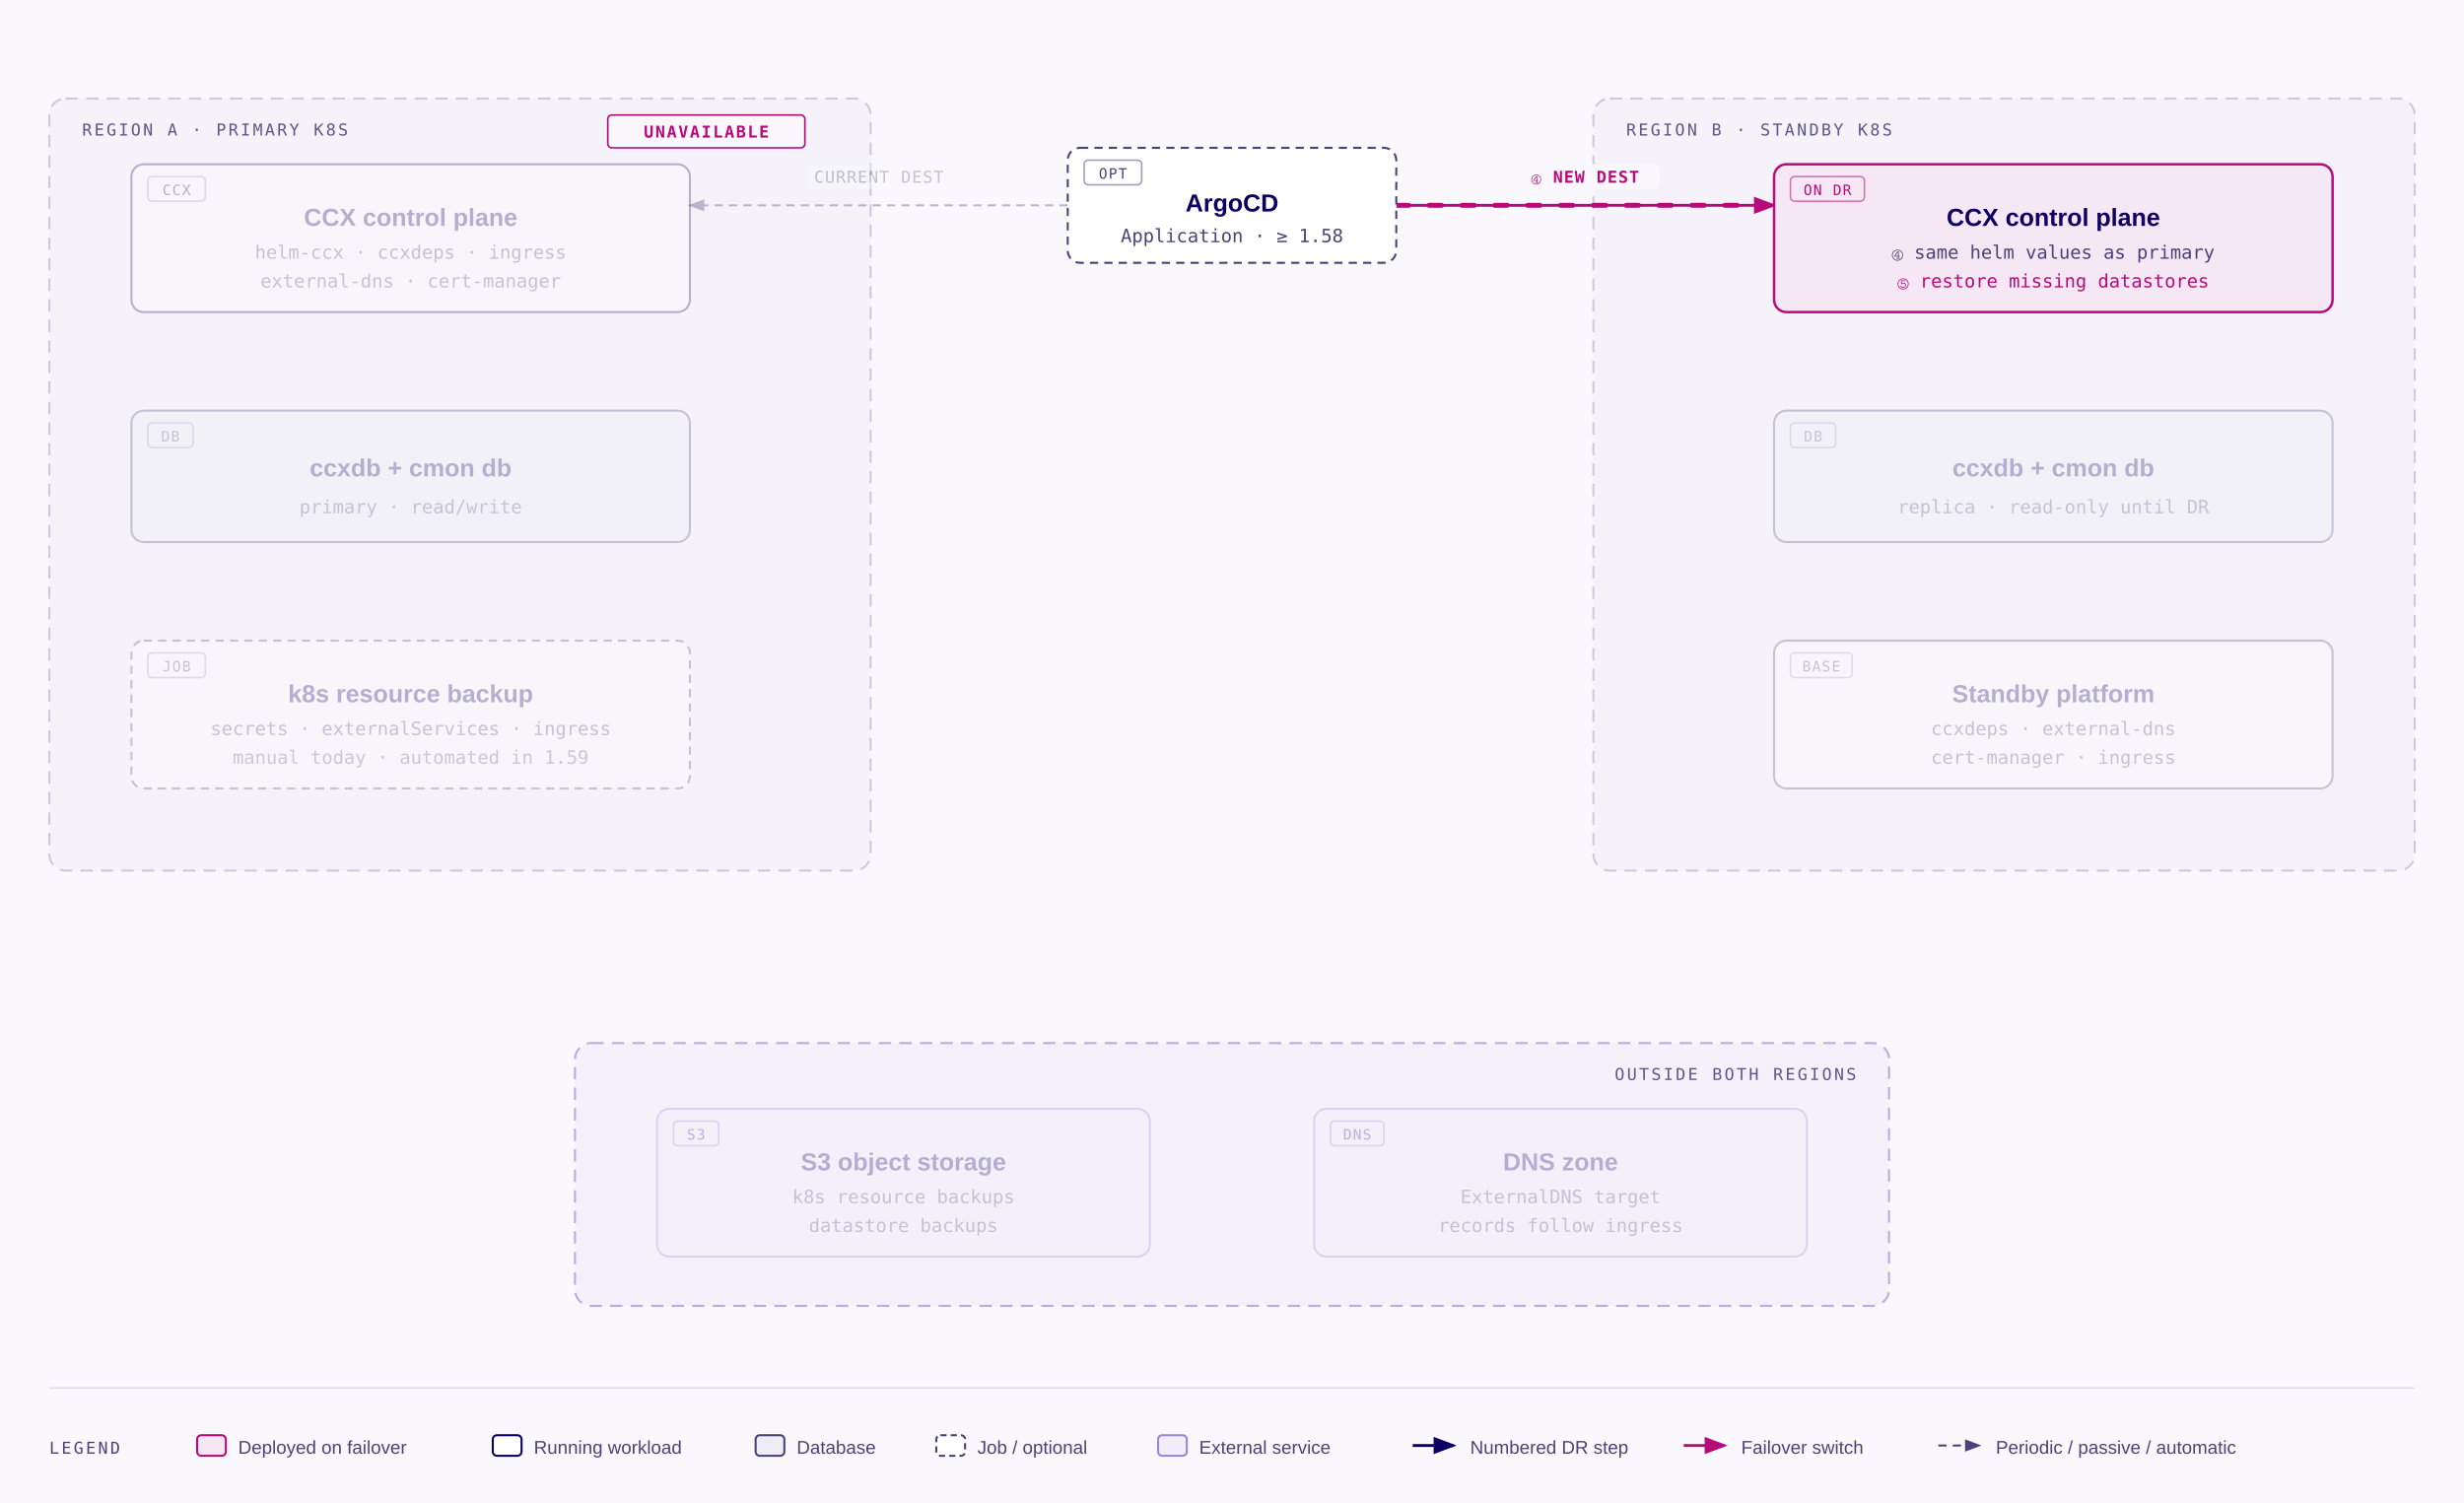
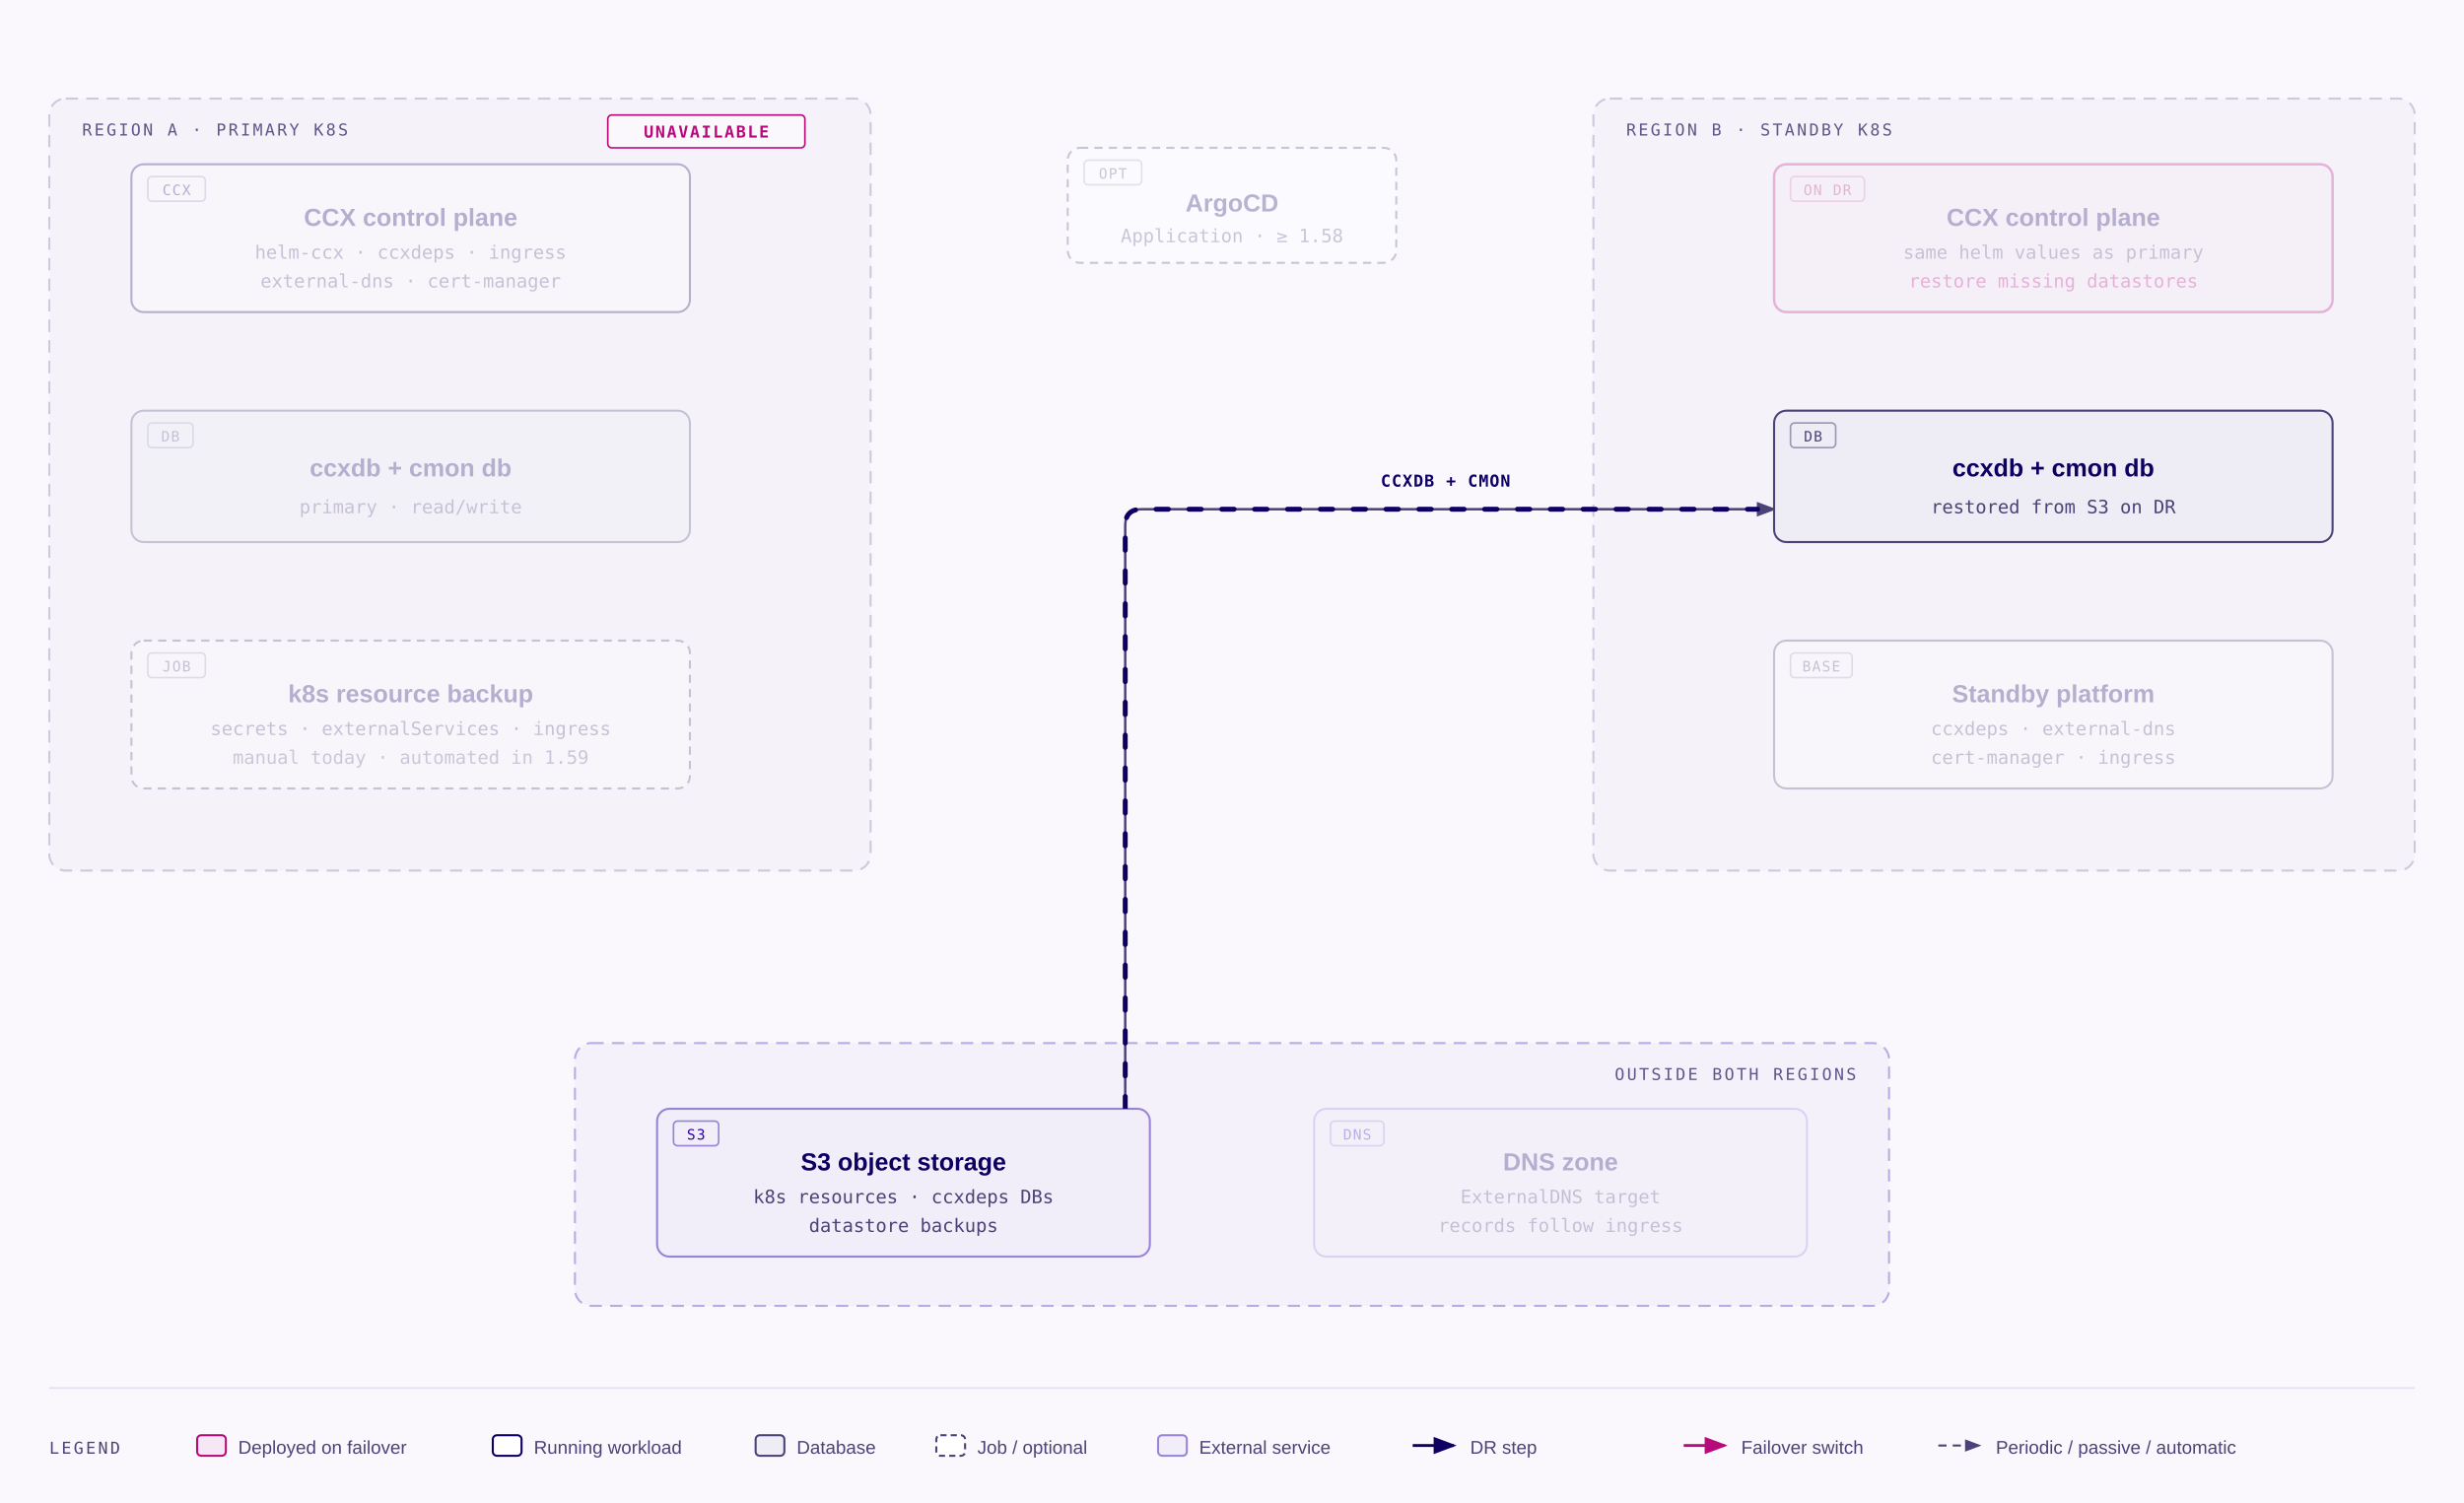
- <svg xmlns="http://www.w3.org/2000/svg" width="1200" height="732" viewBox="0 0 1200 732" role="img" aria-labelledby="dr-step-4-title dr-step-4-desc">
+ <svg xmlns="http://www.w3.org/2000/svg" width="1200" height="732" viewBox="0 0 1200 732" role="img" aria-labelledby="dr-restore-db-title dr-restore-db-desc">
  <style>
.flow { fill: none; stroke-width: 2.4; stroke-dasharray: 6 10; stroke-linecap: round; opacity: 0; }
@keyframes flow-dash { to { stroke-dashoffset: -96; } }
[data-motion-item] { display: none; }
- [data-motion-item][data-step="4"] { display: inline; }
+ [data-motion-item][data-step="rdb"] { display: inline; }
.node { opacity: 0.28; }
- .node[data-in~="4"] { opacity: 1; }
+ .node[data-in~="rdb"] { opacity: 1; }
.ambient { display: none; }
- .amb-argo { display: inline; opacity: .35; }
- [data-step="4"] .flow { opacity: 1; animation: flow-dash 3s linear infinite; }
+ [data-step="rdb"] .flow { opacity: 1; animation: flow-dash 3s linear infinite; }
@media (prefers-reduced-motion: reduce) { .flow { animation: none !important; opacity: 0 !important; } }
</style>
  <defs>
    <marker id="arrow" markerWidth="8" markerHeight="6" refX="7" refY="3" orient="auto">
      <polygon points="0 0, 8 3, 0 6" fill="#4b4278" />
    </marker>
    <marker id="arrow-accent" markerWidth="8" markerHeight="6" refX="7" refY="3" orient="auto">
      <polygon points="0 0, 8 3, 0 6" fill="#b80b7b" />
    </marker>
    <marker id="arrow-link" markerWidth="8" markerHeight="6" refX="7" refY="3" orient="auto">
      <polygon points="0 0, 8 3, 0 6" fill="#2b00ad" />
    </marker>
    <marker id="arrow-ink" markerWidth="8" markerHeight="6" refX="7" refY="3" orient="auto">
      <polygon points="0 0, 8 3, 0 6" fill="#0d0062" />
    </marker>
  </defs>
  <rect width="100%" height="100%" fill="#faf8fd" />
  <rect x="24" y="48" width="400" height="376" rx="8" fill="rgba(13,0,98,0.02)" stroke="rgba(13,0,98,0.18)" stroke-width="1" stroke-dasharray="6,4" />
  <text x="40" y="66" fill="#5d5689" font-size="8" font-weight="500" font-family="'Geist Mono', Menlo, Consolas, monospace" letter-spacing="0.14em">REGION A · PRIMARY K8S</text>
  <rect x="776" y="48" width="400" height="376" rx="8" fill="rgba(13,0,98,0.02)" stroke="rgba(13,0,98,0.18)" stroke-width="1" stroke-dasharray="6,4" />
  <text x="792" y="66" fill="#5d5689" font-size="8" font-weight="500" font-family="'Geist Mono', Menlo, Consolas, monospace" letter-spacing="0.14em">REGION B · STANDBY K8S</text>
  <rect x="280" y="508" width="640" height="128" rx="8" fill="rgba(43,0,173,0.03)" stroke="rgba(43,0,173,0.30)" stroke-width="1" stroke-dasharray="6,4" />
  <text x="904" y="526" fill="#5d5689" font-size="8" font-weight="500" font-family="'Geist Mono', Menlo, Consolas, monospace" letter-spacing="0.14em" text-anchor="end">OUTSIDE BOTH REGIONS</text>
  <g class="ambient amb-argo">
    <line x1="520" y1="100" x2="336" y2="100" stroke="#4b4278" stroke-width="1" stroke-dasharray="4,3" marker-end="url(#arrow)" />
    <rect x="392" y="80" width="72" height="12" rx="2" fill="#faf8fd" />
    <text x="428" y="89" fill="#5d5689" font-size="8" font-family="'Geist Mono', Menlo, Consolas, monospace" text-anchor="middle" letter-spacing="0.06em">CURRENT DEST</text>
  </g>
  <g class="ambient amb-dns">
    <path d="M 64,136 H 48 Q 40,136 40,144 V 636 Q 40,644 48,644 H 752 Q 760,644 760,636 V 612" fill="none" stroke="#2b00ad" stroke-width="1" stroke-dasharray="4,3" marker-end="url(#arrow-link)" />
    <rect x="100" y="624" width="64" height="12" rx="2" fill="#faf8fd" />
    <text x="132" y="633" fill="#2b00ad" font-size="8" font-family="'Geist Mono', Menlo, Consolas, monospace" text-anchor="middle" letter-spacing="0.06em">DNS RECORDS</text>
  </g>
  <g data-motion-item="" data-step="1" aria-label="Step 1: ccxdb and cmon db replicate from the primary to the standby cluster">
    <line x1="336" y1="232" x2="864" y2="232" stroke="#0d0062" stroke-width="1.4" marker-end="url(#arrow-ink)" />
    <path class="flow" data-motion-decorative="" aria-hidden="true" focusable="false" d="M 336,232 H 856" stroke="#0d0062" />
    <rect x="560" y="212" width="80" height="12" rx="2" fill="#faf8fd" />
-     <text x="600" y="221" fill="#0d0062" font-size="8" font-weight="600" font-family="'Geist Mono', Menlo, Consolas, monospace" text-anchor="middle" letter-spacing="0.06em">① REPLICATION</text>
+     <text x="600" y="221" fill="#0d0062" font-size="8" font-weight="600" font-family="'Geist Mono', Menlo, Consolas, monospace" text-anchor="middle" letter-spacing="0.06em">REPLICATION</text>
  </g>
  <g data-motion-item="" data-step="2" aria-label="Step 2: the k8s resource backup job and datastore backups write to S3">
    <path d="M 200,384 V 568 Q 200,576 208,576 H 320" fill="none" stroke="#4b4278" stroke-width="1.2" marker-end="url(#arrow)" />
    <path class="flow" data-motion-decorative="" aria-hidden="true" focusable="false" d="M 200,384 V 568 Q 200,576 208,576 H 312" stroke="#0d0062" />
    <rect x="208" y="456" width="68" height="12" rx="2" fill="#faf8fd" />
-     <text x="210" y="465" fill="#0d0062" font-size="8" font-weight="600" font-family="'Geist Mono', Menlo, Consolas, monospace" letter-spacing="0.06em">② RESOURCES</text>
-     <path d="M 336,136 H 368 Q 376,136 376,144 V 224 a 8,8 0 0,0 0,16 V 540" fill="none" stroke="#4b4278" stroke-width="1" stroke-dasharray="4,3" marker-end="url(#arrow)" />
-     <path class="flow" data-motion-decorative="" aria-hidden="true" focusable="false" d="M 336,136 H 368 Q 376,136 376,144 V 224 a 8,8 0 0,0 0,16 V 532" stroke="#0d0062" />
+     <text x="210" y="465" fill="#0d0062" font-size="8" font-weight="600" font-family="'Geist Mono', Menlo, Consolas, monospace" letter-spacing="0.06em">RESOURCES</text>
+     <path d="M 336,136 H 368 Q 376,136 376,144 V 540" fill="none" stroke="#4b4278" stroke-width="1" stroke-dasharray="4,3" marker-end="url(#arrow)" />
+     <path class="flow" data-motion-decorative="" aria-hidden="true" focusable="false" d="M 336,136 H 368 Q 376,136 376,144 V 532" stroke="#0d0062" />
    <rect x="384" y="456" width="60" height="12" rx="2" fill="#faf8fd" />
    <text x="386" y="465" fill="#5d5689" font-size="8" font-family="'Geist Mono', Menlo, Consolas, monospace" letter-spacing="0.06em">DB BACKUPS</text>
  </g>
  <g data-motion-item="" data-step="3" aria-label="Step 3: on DR, restore k8s resources from S3 into the standby; its ExternalDNS updates the DNS zone">
-     <path d="M 536,540 V 240 a 8,8 0 0,1 0,-16 V 188 Q 536,180 544,180 H 904 Q 912,180 912,172 V 152" fill="none" stroke="#4b4278" stroke-width="1.2" marker-end="url(#arrow)" />
-     <path class="flow" data-motion-decorative="" aria-hidden="true" focusable="false" d="M 536,540 V 240 a 8,8 0 0,1 0,-16 V 188 Q 536,180 544,180 H 904 Q 912,180 912,172 V 160" stroke="#0d0062" />
+     <path d="M 536,540 V 188 Q 536,180 544,180 H 904 Q 912,180 912,172 V 152" fill="none" stroke="#4b4278" stroke-width="1.2" marker-end="url(#arrow)" />
+     <path class="flow" data-motion-decorative="" aria-hidden="true" focusable="false" d="M 536,540 V 188 Q 536,180 544,180 H 904 Q 912,180 912,172 V 160" stroke="#0d0062" />
    <rect x="596" y="188" width="88" height="12" rx="2" fill="#faf8fd" />
-     <text x="640" y="197" fill="#0d0062" font-size="8" font-weight="600" font-family="'Geist Mono', Menlo, Consolas, monospace" text-anchor="middle" letter-spacing="0.06em">③ RESTORE K8S</text>
+     <text x="640" y="197" fill="#0d0062" font-size="8" font-weight="600" font-family="'Geist Mono', Menlo, Consolas, monospace" text-anchor="middle" letter-spacing="0.06em">RESTORE K8S</text>
    <path d="M 960,384 V 568 Q 960,576 952,576 H 880" fill="none" stroke="#2b00ad" stroke-width="1" stroke-dasharray="4,3" marker-end="url(#arrow-link)" />
    <path class="flow" data-motion-decorative="" aria-hidden="true" focusable="false" d="M 960,384 V 568 Q 960,576 952,576 H 888" stroke="#2b00ad" />
    <rect x="968" y="456" width="84" height="12" rx="2" fill="#faf8fd" />
    <text x="970" y="465" fill="#2b00ad" font-size="8" font-family="'Geist Mono', Menlo, Consolas, monospace" letter-spacing="0.06em">UPDATES ON DR</text>
  </g>
  <g data-motion-item="" data-step="4" aria-label="Step 4: deploy CCX to the standby with the same values, or switch the ArgoCD destination">
    <line x1="680" y1="100" x2="864" y2="100" stroke="#b80b7b" stroke-width="1.4" marker-end="url(#arrow-accent)" />
    <path class="flow" data-motion-decorative="" aria-hidden="true" focusable="false" d="M 680,100 H 856" stroke="#b80b7b" />
    <rect x="736" y="80" width="72" height="12" rx="2" fill="#faf8fd" />
-     <text x="772" y="89" fill="#b80b7b" font-size="8" font-weight="600" font-family="'Geist Mono', Menlo, Consolas, monospace" text-anchor="middle" letter-spacing="0.06em">④ NEW DEST</text>
+     <text x="772" y="89" fill="#b80b7b" font-size="8" font-weight="600" font-family="'Geist Mono', Menlo, Consolas, monospace" text-anchor="middle" letter-spacing="0.06em">NEW DEST</text>
  </g>
  <g data-motion-item="" data-step="5" aria-label="Step 5: restore any missing datastores from their S3 backups">
-     <path d="M 512,540 V 240 a 8,8 0 0,1 0,-16 V 176 Q 512,168 520,168 H 880 Q 888,168 888,160 V 152" fill="none" stroke="#4b4278" stroke-width="1.2" marker-end="url(#arrow)" />
-     <path class="flow" data-motion-decorative="" aria-hidden="true" focusable="false" d="M 512,540 V 240 a 8,8 0 0,1 0,-16 V 176 Q 512,168 520,168 H 880 Q 888,168 888,160 V 156" stroke="#0d0062" />
+     <path d="M 512,540 V 176 Q 512,168 520,168 H 880 Q 888,168 888,160 V 152" fill="none" stroke="#4b4278" stroke-width="1.2" marker-end="url(#arrow)" />
+     <path class="flow" data-motion-decorative="" aria-hidden="true" focusable="false" d="M 512,540 V 176 Q 512,168 520,168 H 880 Q 888,168 888,160 V 156" stroke="#0d0062" />
    <rect x="676" y="148" width="88" height="12" rx="2" fill="#faf8fd" />
-     <text x="720" y="157" fill="#0d0062" font-size="8" font-weight="600" font-family="'Geist Mono', Menlo, Consolas, monospace" text-anchor="middle" letter-spacing="0.06em">⑤ RESTORE DBS</text>
+     <text x="720" y="157" fill="#0d0062" font-size="8" font-weight="600" font-family="'Geist Mono', Menlo, Consolas, monospace" text-anchor="middle" letter-spacing="0.06em">RESTORE DBS</text>
+   </g>
+   <g data-step="rdb" aria-label="Restore ccxdb and cmon db on the standby from their S3 backups">
+     <path d="M 548,540 V 256 Q 548,248 556,248 H 864" fill="none" stroke="#4b4278" stroke-width="1.2" marker-end="url(#arrow)" />
+     <path class="flow" aria-hidden="true" d="M 548,540 V 256 Q 548,248 556,248 H 856" stroke="#0d0062" />
+     <rect x="660" y="228" width="88" height="12" rx="2" fill="#faf8fd" />
+     <text x="704" y="237" fill="#0d0062" font-size="8" font-weight="600" font-family="'Geist Mono', Menlo, Consolas, monospace" text-anchor="middle" letter-spacing="0.06em">CCXDB + CMON</text>
  </g>
  <g class="node" data-in="2">
    <rect x="64" y="80" width="272" height="72" rx="6" fill="#faf8fd" />
    <rect x="64" y="80" width="272" height="72" rx="6" fill="#ffffff" stroke="#0d0062" stroke-width="1" />
    <rect x="72" y="86" width="28" height="12" rx="2" fill="transparent" stroke="rgba(13,0,98,0.40)" stroke-width="0.8" />
    <text x="86" y="95" fill="#0d0062" font-size="7" font-family="'Geist Mono', Menlo, Consolas, monospace" text-anchor="middle" letter-spacing="0.08em">CCX</text>
    <text x="200" y="110" fill="#0d0062" font-size="12" font-weight="600" font-family="'Rubik', 'Helvetica Neue', Arial, sans-serif" text-anchor="middle">CCX control plane</text>
    <text x="200" y="126" fill="#4b4278" font-size="9" font-family="'Geist Mono', Menlo, Consolas, monospace" text-anchor="middle">helm-ccx · ccxdeps · ingress</text>
    <text x="200" y="140" fill="#4b4278" font-size="9" font-family="'Geist Mono', Menlo, Consolas, monospace" text-anchor="middle">external-dns · cert-manager</text>
  </g>
  <g class="node" data-in="1">
    <rect x="64" y="200" width="272" height="64" rx="6" fill="#faf8fd" />
    <rect x="64" y="200" width="272" height="64" rx="6" fill="rgba(13,0,98,0.05)" stroke="#4b4278" stroke-width="1" />
    <rect x="72" y="206" width="22" height="12" rx="2" fill="transparent" stroke="rgba(75,66,120,0.50)" stroke-width="0.8" />
    <text x="83" y="215" fill="#4b4278" font-size="7" font-family="'Geist Mono', Menlo, Consolas, monospace" text-anchor="middle" letter-spacing="0.08em">DB</text>
    <text x="200" y="232" fill="#0d0062" font-size="12" font-weight="600" font-family="'Rubik', 'Helvetica Neue', Arial, sans-serif" text-anchor="middle">ccxdb + cmon db</text>
    <text x="200" y="250" fill="#4b4278" font-size="9" font-family="'Geist Mono', Menlo, Consolas, monospace" text-anchor="middle">primary · read/write</text>
  </g>
  <g class="node" data-in="2">
    <rect x="64" y="312" width="272" height="72" rx="6" fill="#faf8fd" />
    <rect x="64" y="312" width="272" height="72" rx="6" fill="#ffffff" stroke="#4b4278" stroke-width="1" stroke-dasharray="4,3" />
    <rect x="72" y="318" width="28" height="12" rx="2" fill="transparent" stroke="rgba(75,66,120,0.50)" stroke-width="0.8" />
    <text x="86" y="327" fill="#4b4278" font-size="7" font-family="'Geist Mono', Menlo, Consolas, monospace" text-anchor="middle" letter-spacing="0.08em">JOB</text>
    <text x="200" y="342" fill="#0d0062" font-size="12" font-weight="600" font-family="'Rubik', 'Helvetica Neue', Arial, sans-serif" text-anchor="middle">k8s resource backup</text>
    <text x="200" y="358" fill="#4b4278" font-size="9" font-family="'Geist Mono', Menlo, Consolas, monospace" text-anchor="middle">secrets · externalServices · ingress</text>
    <text x="200" y="372" fill="#5d5689" font-size="9" font-family="'Geist Mono', Menlo, Consolas, monospace" text-anchor="middle">manual today · automated in 1.59</text>
  </g>
  <g class="node" data-in="4">
    <rect x="520" y="72" width="160" height="56" rx="6" fill="#faf8fd" />
    <rect x="520" y="72" width="160" height="56" rx="6" fill="#ffffff" stroke="#4b4278" stroke-width="1" stroke-dasharray="4,3" />
    <rect x="528" y="78" width="28" height="12" rx="2" fill="transparent" stroke="rgba(75,66,120,0.50)" stroke-width="0.8" />
    <text x="542" y="87" fill="#4b4278" font-size="7" font-family="'Geist Mono', Menlo, Consolas, monospace" text-anchor="middle" letter-spacing="0.08em">OPT</text>
    <text x="600" y="103" fill="#0d0062" font-size="12" font-weight="600" font-family="'Rubik', 'Helvetica Neue', Arial, sans-serif" text-anchor="middle">ArgoCD</text>
    <text x="600" y="118" fill="#4b4278" font-size="9" font-family="'Geist Mono', Menlo, Consolas, monospace" text-anchor="middle">Application · ≥ 1.58</text>
  </g>
  <g class="node" data-in="3 4 5">
    <rect x="864" y="80" width="272" height="72" rx="6" fill="#faf8fd" />
    <rect x="864" y="80" width="272" height="72" rx="6" fill="rgba(184,11,123,0.07)" stroke="#b80b7b" stroke-width="1.2" />
    <rect x="872" y="86" width="36" height="12" rx="2" fill="transparent" stroke="rgba(184,11,123,0.50)" stroke-width="0.8" />
    <text x="890" y="95" fill="#b80b7b" font-size="7" font-family="'Geist Mono', Menlo, Consolas, monospace" text-anchor="middle" letter-spacing="0.08em">ON DR</text>
    <text x="1000" y="110" fill="#0d0062" font-size="12" font-weight="600" font-family="'Rubik', 'Helvetica Neue', Arial, sans-serif" text-anchor="middle">CCX control plane</text>
-     <text x="1000" y="126" fill="#4b4278" font-size="9" font-family="'Geist Mono', Menlo, Consolas, monospace" text-anchor="middle">④ same helm values as primary</text>
-     <text x="1000" y="140" fill="#b80b7b" font-size="9" font-family="'Geist Mono', Menlo, Consolas, monospace" text-anchor="middle">⑤ restore missing datastores</text>
+     <text x="1000" y="126" fill="#4b4278" font-size="9" font-family="'Geist Mono', Menlo, Consolas, monospace" text-anchor="middle">same helm values as primary</text>
+     <text x="1000" y="140" fill="#b80b7b" font-size="9" font-family="'Geist Mono', Menlo, Consolas, monospace" text-anchor="middle">restore missing datastores</text>
  </g>
-   <g class="node" data-in="1">
+   <g class="node" data-in="rdb">
    <rect x="864" y="200" width="272" height="64" rx="6" fill="#faf8fd" />
    <rect x="864" y="200" width="272" height="64" rx="6" fill="rgba(13,0,98,0.05)" stroke="#4b4278" stroke-width="1" />
    <rect x="872" y="206" width="22" height="12" rx="2" fill="transparent" stroke="rgba(75,66,120,0.50)" stroke-width="0.8" />
    <text x="883" y="215" fill="#4b4278" font-size="7" font-family="'Geist Mono', Menlo, Consolas, monospace" text-anchor="middle" letter-spacing="0.08em">DB</text>
    <text x="1000" y="232" fill="#0d0062" font-size="12" font-weight="600" font-family="'Rubik', 'Helvetica Neue', Arial, sans-serif" text-anchor="middle">ccxdb + cmon db</text>
-     <text x="1000" y="250" fill="#4b4278" font-size="9" font-family="'Geist Mono', Menlo, Consolas, monospace" text-anchor="middle">replica · read-only until DR</text>
+     <text x="1000" y="250" fill="#4b4278" font-size="9" font-family="'Geist Mono', Menlo, Consolas, monospace" text-anchor="middle">restored from S3 on DR</text>
  </g>
  <g class="node" data-in="3">
    <rect x="864" y="312" width="272" height="72" rx="6" fill="#faf8fd" />
    <rect x="864" y="312" width="272" height="72" rx="6" fill="#ffffff" stroke="#4b4278" stroke-width="1" />
    <rect x="872" y="318" width="30" height="12" rx="2" fill="transparent" stroke="rgba(75,66,120,0.50)" stroke-width="0.8" />
    <text x="887" y="327" fill="#4b4278" font-size="7" font-family="'Geist Mono', Menlo, Consolas, monospace" text-anchor="middle" letter-spacing="0.08em">BASE</text>
    <text x="1000" y="342" fill="#0d0062" font-size="12" font-weight="600" font-family="'Rubik', 'Helvetica Neue', Arial, sans-serif" text-anchor="middle">Standby platform</text>
    <text x="1000" y="358" fill="#4b4278" font-size="9" font-family="'Geist Mono', Menlo, Consolas, monospace" text-anchor="middle">ccxdeps · external-dns</text>
    <text x="1000" y="372" fill="#4b4278" font-size="9" font-family="'Geist Mono', Menlo, Consolas, monospace" text-anchor="middle">cert-manager · ingress</text>
  </g>
-   <g class="node" data-in="2 3 5">
+   <g class="node" data-in="2 3 5 rdb">
    <rect x="320" y="540" width="240" height="72" rx="6" fill="#faf8fd" />
    <rect x="320" y="540" width="240" height="72" rx="6" fill="rgba(43,0,173,0.04)" stroke="rgba(43,0,173,0.45)" stroke-width="1" />
    <rect x="328" y="546" width="22" height="12" rx="2" fill="transparent" stroke="rgba(43,0,173,0.45)" stroke-width="0.8" />
    <text x="339" y="555" fill="#2b00ad" font-size="7" font-family="'Geist Mono', Menlo, Consolas, monospace" text-anchor="middle" letter-spacing="0.08em">S3</text>
    <text x="440" y="570" fill="#0d0062" font-size="12" font-weight="600" font-family="'Rubik', 'Helvetica Neue', Arial, sans-serif" text-anchor="middle">S3 object storage</text>
-     <text x="440" y="586" fill="#4b4278" font-size="9" font-family="'Geist Mono', Menlo, Consolas, monospace" text-anchor="middle">k8s resource backups</text>
+     <text x="440" y="586" fill="#4b4278" font-size="9" font-family="'Geist Mono', Menlo, Consolas, monospace" text-anchor="middle">k8s resources · ccxdeps DBs</text>
    <text x="440" y="600" fill="#4b4278" font-size="9" font-family="'Geist Mono', Menlo, Consolas, monospace" text-anchor="middle">datastore backups</text>
  </g>
  <g class="node" data-in="3">
    <rect x="640" y="540" width="240" height="72" rx="6" fill="#faf8fd" />
    <rect x="640" y="540" width="240" height="72" rx="6" fill="rgba(43,0,173,0.04)" stroke="rgba(43,0,173,0.45)" stroke-width="1" />
    <rect x="648" y="546" width="26" height="12" rx="2" fill="transparent" stroke="rgba(43,0,173,0.45)" stroke-width="0.8" />
    <text x="661" y="555" fill="#2b00ad" font-size="7" font-family="'Geist Mono', Menlo, Consolas, monospace" text-anchor="middle" letter-spacing="0.08em">DNS</text>
    <text x="760" y="570" fill="#0d0062" font-size="12" font-weight="600" font-family="'Rubik', 'Helvetica Neue', Arial, sans-serif" text-anchor="middle">DNS zone</text>
    <text x="760" y="586" fill="#4b4278" font-size="9" font-family="'Geist Mono', Menlo, Consolas, monospace" text-anchor="middle">ExternalDNS target</text>
    <text x="760" y="600" fill="#4b4278" font-size="9" font-family="'Geist Mono', Menlo, Consolas, monospace" text-anchor="middle">records follow ingress</text>
  </g>
  <line x1="24" y1="676" x2="1176" y2="676" stroke="rgba(13,0,98,0.10)" stroke-width="0.8" />
  <text x="24" y="708" fill="#4b4278" font-size="8" font-family="'Geist Mono', Menlo, Consolas, monospace" letter-spacing="0.14em">LEGEND</text>
  <rect x="96" y="699" width="14" height="10" rx="2" fill="rgba(184,11,123,0.07)" stroke="#b80b7b" stroke-width="1" />
  <text x="116" y="708" fill="#4b4278" font-size="9" font-family="'Rubik', 'Helvetica Neue', Arial, sans-serif">Deployed on failover</text>
  <rect x="240" y="699" width="14" height="10" rx="2" fill="#ffffff" stroke="#0d0062" stroke-width="1" />
  <text x="260" y="708" fill="#4b4278" font-size="9" font-family="'Rubik', 'Helvetica Neue', Arial, sans-serif">Running workload</text>
  <rect x="368" y="699" width="14" height="10" rx="2" fill="rgba(13,0,98,0.05)" stroke="#4b4278" stroke-width="1" />
  <text x="388" y="708" fill="#4b4278" font-size="9" font-family="'Rubik', 'Helvetica Neue', Arial, sans-serif">Database</text>
  <rect x="456" y="699" width="14" height="10" rx="2" fill="#ffffff" stroke="#4b4278" stroke-width="1" stroke-dasharray="3,2" />
  <text x="476" y="708" fill="#4b4278" font-size="9" font-family="'Rubik', 'Helvetica Neue', Arial, sans-serif">Job / optional</text>
  <rect x="564" y="699" width="14" height="10" rx="2" fill="rgba(43,0,173,0.04)" stroke="rgba(43,0,173,0.45)" stroke-width="1" />
  <text x="584" y="708" fill="#4b4278" font-size="9" font-family="'Rubik', 'Helvetica Neue', Arial, sans-serif">External service</text>
  <line x1="688" y1="704" x2="708" y2="704" stroke="#0d0062" stroke-width="1.4" marker-end="url(#arrow-ink)" />
-   <text x="716" y="708" fill="#4b4278" font-size="9" font-family="'Rubik', 'Helvetica Neue', Arial, sans-serif">Numbered DR step</text>
+   <text x="716" y="708" fill="#4b4278" font-size="9" font-family="'Rubik', 'Helvetica Neue', Arial, sans-serif">DR step</text>
  <line x1="820" y1="704" x2="840" y2="704" stroke="#b80b7b" stroke-width="1.4" marker-end="url(#arrow-accent)" />
  <text x="848" y="708" fill="#4b4278" font-size="9" font-family="'Rubik', 'Helvetica Neue', Arial, sans-serif">Failover switch</text>
  <line x1="944" y1="704" x2="964" y2="704" stroke="#4b4278" stroke-width="1" stroke-dasharray="4,3" marker-end="url(#arrow)" />
  <text x="972" y="708" fill="#4b4278" font-size="9" font-family="'Rubik', 'Helvetica Neue', Arial, sans-serif">Periodic / passive / automatic</text>
  <rect x="296" y="56" width="96" height="16" rx="2" fill="#faf8fd" stroke="#b80b7b" stroke-width="0.8" />
  <text x="344" y="67" fill="#b80b7b" font-size="8" font-weight="600" font-family="'Geist Mono', Menlo, Consolas, monospace" text-anchor="middle" letter-spacing="0.1em">UNAVAILABLE</text>
</svg>
